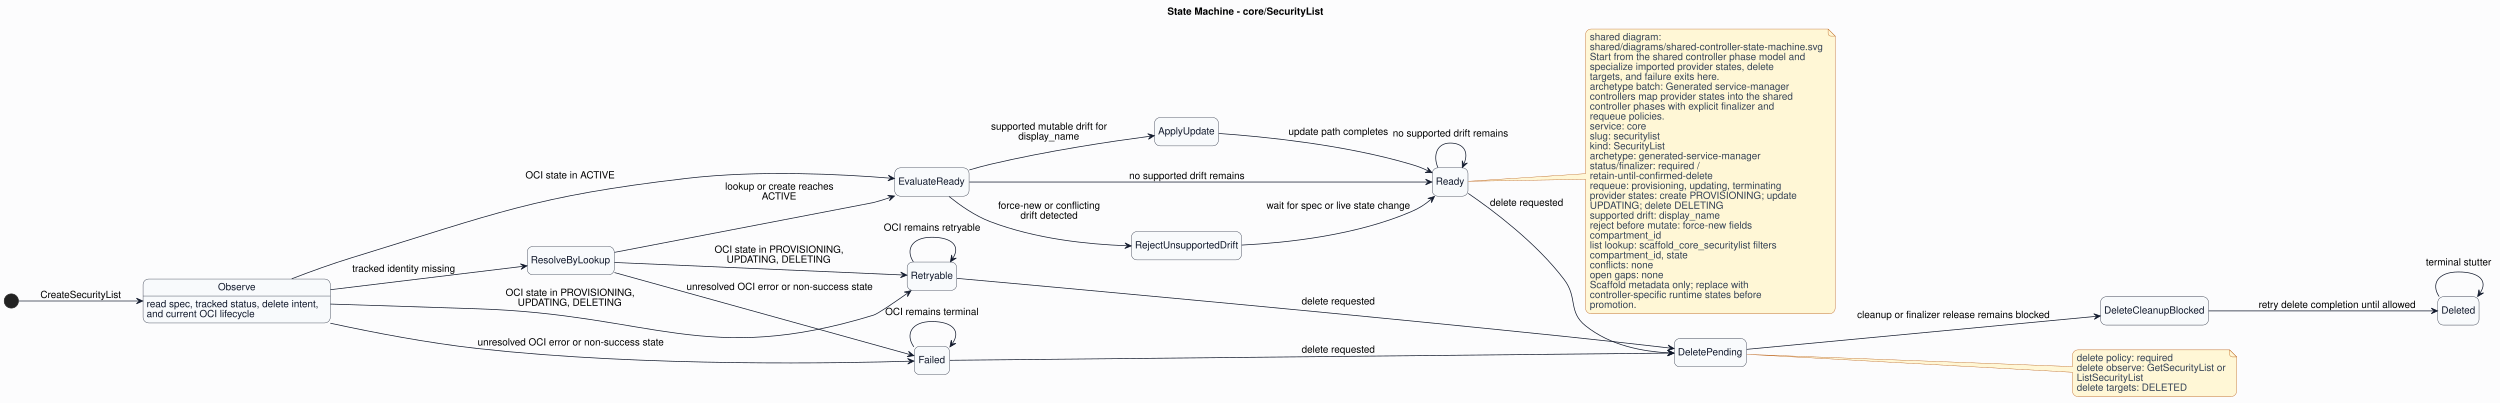
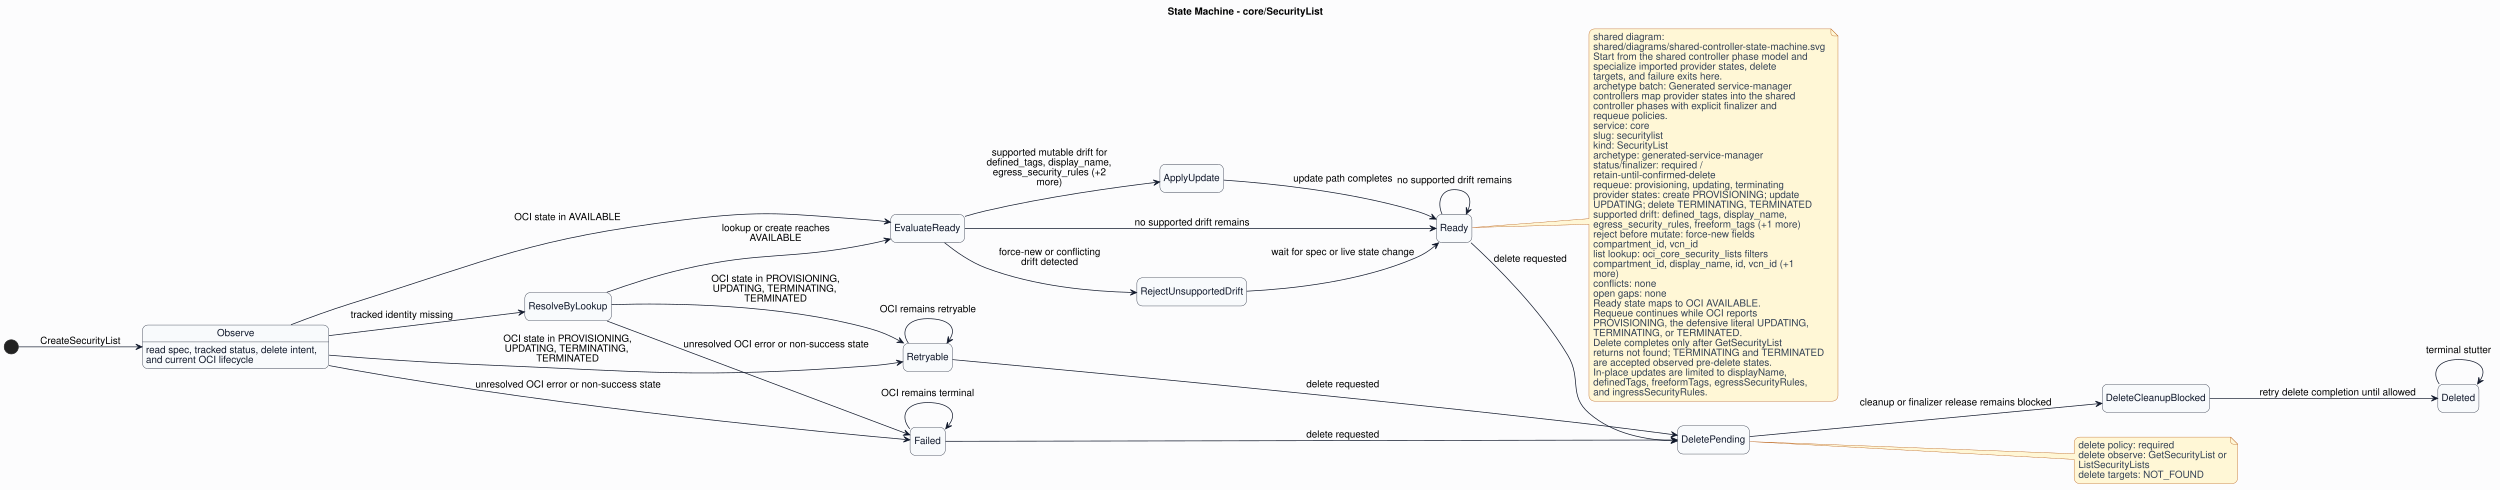
- <svg xmlns="http://www.w3.org/2000/svg" contentStyleType="text/css" data-diagram-type="STATE" height="569px" preserveAspectRatio="none" style="width:3530px;height:569px;background:#FCFCFD;" version="1.1" viewBox="0 0 3530 569" width="3530px" zoomAndPan="magnify">
+ <svg xmlns="http://www.w3.org/2000/svg" contentStyleType="text/css" data-diagram-type="STATE" height="695px" preserveAspectRatio="none" style="width:3546px;height:695px;background:#FCFCFD;" version="1.1" viewBox="0 0 3546 695" width="3546px" zoomAndPan="magnify">
  <defs />
  <g>
-     <rect fill="#FCFCFD" height="569" style="stroke:none;stroke-width:1;" width="3530" x="0" y="0" />
+     <rect fill="#FCFCFD" height="695" style="stroke:none;stroke-width:1;" width="3546" x="0" y="0" />
    <g class="title" data-source-line="10">
-       <text fill="#000000" font-family="Helvetica" font-size="14" font-weight="bold" lengthAdjust="spacing" textLength="220.179" x="1648.339" y="20.78">State Machine - core/SecurityList</text>
-     </g>
-     <g>
-       <rect fill="#F8FAFC" height="62" rx="8" ry="8" style="stroke:#0F172A;stroke-width:0.5;" width="264.364" x="202" y="394" />
-       <line style="stroke:#0F172A;stroke-width:0.5;" x1="202" x2="466.364" y1="418" y2="418" />
-       <text fill="#0F172A" font-family="Helvetica" font-size="14" lengthAdjust="spacing" textLength="52.91" x="307.727" y="409.78">Observe</text>
-       <text fill="#0F172A" font-family="Helvetica" font-size="14" lengthAdjust="spacing" textLength="244.364" x="207" y="433.78">read spec, tracked status, delete intent,</text>
-       <text fill="#0F172A" font-family="Helvetica" font-size="14" lengthAdjust="spacing" textLength="153.282" x="207" y="447.78">and current OCI lifecycle</text>
-     </g>
-     <rect fill="#F8FAFC" height="40" rx="8" ry="8" style="stroke:#0F172A;stroke-width:0.5;" width="104.951" x="1263.36" y="237" />
-     <text fill="#0F172A" font-family="Helvetica" font-size="14" lengthAdjust="spacing" textLength="94.951" x="1268.36" y="260.78">EvaluateReady</text>
-     <rect fill="#F8FAFC" height="40" rx="8" ry="8" style="stroke:#0F172A;stroke-width:0.5;" width="50.469" x="2022.32" y="237" />
-     <text fill="#0F172A" font-family="Helvetica" font-size="14" lengthAdjust="spacing" textLength="40.469" x="2027.32" y="260.78">Ready</text>
-     <rect fill="#F8FAFC" height="40" rx="8" ry="8" style="stroke:#0F172A;stroke-width:0.5;" width="69.917" x="1280.88" y="370" />
-     <text fill="#0F172A" font-family="Helvetica" font-size="14" lengthAdjust="spacing" textLength="59.917" x="1285.88" y="393.78">Retryable</text>
-     <rect fill="#F8FAFC" height="40" rx="8" ry="8" style="stroke:#0F172A;stroke-width:0.5;" width="50" x="1290.84" y="489" />
-     <text fill="#0F172A" font-family="Helvetica" font-size="14" lengthAdjust="spacing" textLength="38.131" x="1296.775" y="512.78">Failed</text>
-     <rect fill="#F8FAFC" height="40" rx="8" ry="8" style="stroke:#0F172A;stroke-width:0.5;" width="122.848" x="744.44" y="348" />
-     <text fill="#0F172A" font-family="Helvetica" font-size="14" lengthAdjust="spacing" textLength="112.848" x="749.44" y="371.78">ResolveByLookup</text>
-     <rect fill="#F8FAFC" height="40" rx="8" ry="8" style="stroke:#0F172A;stroke-width:0.5;" width="155.51" x="1597.56" y="327" />
-     <text fill="#0F172A" font-family="Helvetica" font-size="14" lengthAdjust="spacing" textLength="145.51" x="1602.56" y="350.78">RejectUnsupportedDrift</text>
-     <rect fill="#F8FAFC" height="40" rx="8" ry="8" style="stroke:#0F172A;stroke-width:0.5;" width="90.165" x="1630.23" y="166" />
-     <text fill="#0F172A" font-family="Helvetica" font-size="14" lengthAdjust="spacing" textLength="80.165" x="1635.23" y="189.78">ApplyUpdate</text>
-     <rect fill="#F8FAFC" height="40" rx="8" ry="8" style="stroke:#0F172A;stroke-width:0.5;" width="101.848" x="2364.1" y="478" />
-     <text fill="#0F172A" font-family="Helvetica" font-size="14" lengthAdjust="spacing" textLength="91.848" x="2369.1" y="501.78">DeletePending</text>
-     <rect fill="#F8FAFC" height="40" rx="8" ry="8" style="stroke:#0F172A;stroke-width:0.5;" width="58.255" x="3442.15" y="419" />
-     <text fill="#0F172A" font-family="Helvetica" font-size="14" lengthAdjust="spacing" textLength="48.255" x="3447.15" y="442.78">Deleted</text>
-     <rect fill="#F8FAFC" height="40" rx="8" ry="8" style="stroke:#0F172A;stroke-width:0.5;" width="152.427" x="2965.99" y="419" />
-     <text fill="#0F172A" font-family="Helvetica" font-size="14" lengthAdjust="spacing" textLength="142.427" x="2970.99" y="442.78">DeleteCleanupBlocked</text>
-     <ellipse cx="16" cy="425" fill="#222222" rx="10" ry="10" style="stroke:#222222;stroke-width:1;" />
+       <text fill="#000000" font-family="Helvetica" font-size="14" font-weight="bold" lengthAdjust="spacing" textLength="220.179" x="1656.204" y="20.78">State Machine - core/SecurityList</text>
+     </g>
+     <g class="entity" data-qualified-name="observe" id="ent0002">
+       <rect fill="#F8FAFC" height="62" rx="8" ry="8" style="stroke:#0F172A;stroke-width:0.5;" width="264.364" x="202" y="461" />
+       <line style="stroke:#0F172A;stroke-width:0.5;" x1="202" x2="466.364" y1="485" y2="485" />
+       <text fill="#0F172A" font-family="Helvetica" font-size="14" lengthAdjust="spacing" textLength="52.91" x="307.727" y="476.78">Observe</text>
+       <text fill="#0F172A" font-family="Helvetica" font-size="14" lengthAdjust="spacing" textLength="244.364" x="207" y="500.78">read spec, tracked status, delete intent,</text>
+       <text fill="#0F172A" font-family="Helvetica" font-size="14" lengthAdjust="spacing" textLength="153.282" x="207" y="514.78">and current OCI lifecycle</text>
+     </g>
+     <rect fill="#F8FAFC" height="40" rx="8" ry="8" style="stroke:#0F172A;stroke-width:0.5;" width="104.951" x="1263.36" y="304" />
+     <text fill="#0F172A" font-family="Helvetica" font-size="14" lengthAdjust="spacing" textLength="94.951" x="1268.36" y="327.78">EvaluateReady</text>
+     <rect fill="#F8FAFC" height="40" rx="8" ry="8" style="stroke:#0F172A;stroke-width:0.5;" width="50.469" x="2037.32" y="304" />
+     <text fill="#0F172A" font-family="Helvetica" font-size="14" lengthAdjust="spacing" textLength="40.469" x="2042.32" y="327.78">Ready</text>
+     <rect fill="#F8FAFC" height="40" rx="8" ry="8" style="stroke:#0F172A;stroke-width:0.5;" width="69.917" x="1280.88" y="487" />
+     <text fill="#0F172A" font-family="Helvetica" font-size="14" lengthAdjust="spacing" textLength="59.917" x="1285.88" y="510.78">Retryable</text>
+     <rect fill="#F8FAFC" height="40" rx="8" ry="8" style="stroke:#0F172A;stroke-width:0.5;" width="50" x="1290.84" y="606" />
+     <text fill="#0F172A" font-family="Helvetica" font-size="14" lengthAdjust="spacing" textLength="38.131" x="1296.775" y="629.78">Failed</text>
+     <rect fill="#F8FAFC" height="40" rx="8" ry="8" style="stroke:#0F172A;stroke-width:0.5;" width="122.848" x="744.44" y="415" />
+     <text fill="#0F172A" font-family="Helvetica" font-size="14" lengthAdjust="spacing" textLength="112.848" x="749.44" y="438.78">ResolveByLookup</text>
+     <rect fill="#F8FAFC" height="40" rx="8" ry="8" style="stroke:#0F172A;stroke-width:0.5;" width="155.51" x="1612.56" y="394" />
+     <text fill="#0F172A" font-family="Helvetica" font-size="14" lengthAdjust="spacing" textLength="145.51" x="1617.56" y="417.78">RejectUnsupportedDrift</text>
+     <rect fill="#F8FAFC" height="40" rx="8" ry="8" style="stroke:#0F172A;stroke-width:0.5;" width="90.165" x="1645.23" y="233" />
+     <text fill="#0F172A" font-family="Helvetica" font-size="14" lengthAdjust="spacing" textLength="80.165" x="1650.23" y="256.78">ApplyUpdate</text>
+     <rect fill="#F8FAFC" height="40" rx="8" ry="8" style="stroke:#0F172A;stroke-width:0.5;" width="101.848" x="2379.46" y="604" />
+     <text fill="#0F172A" font-family="Helvetica" font-size="14" lengthAdjust="spacing" textLength="91.848" x="2384.46" y="627.78">DeletePending</text>
+     <rect fill="#F8FAFC" height="40" rx="8" ry="8" style="stroke:#0F172A;stroke-width:0.5;" width="58.255" x="3457.87" y="545" />
+     <text fill="#0F172A" font-family="Helvetica" font-size="14" lengthAdjust="spacing" textLength="48.255" x="3462.87" y="568.78">Deleted</text>
+     <rect fill="#F8FAFC" height="40" rx="8" ry="8" style="stroke:#0F172A;stroke-width:0.5;" width="152.427" x="2981.72" y="545" />
+     <text fill="#0F172A" font-family="Helvetica" font-size="14" lengthAdjust="spacing" textLength="142.427" x="2986.72" y="568.78">DeleteCleanupBlocked</text>
+     <g class="start_entity" data-qualified-name=".start." data-source-line="32" id="ent0002">
+       <ellipse cx="16" cy="492" fill="#222222" rx="10" ry="10" style="stroke:#222222;stroke-width:1;" />
+     </g>
    <g class="entity" data-qualified-name="GMN2" data-source-line="55" id="ent0003">
-       <path d="M2238.78,49 L2238.78,245.2 L2073.1,255.99 L2238.78,253.2 L2238.78,435 A8,8 0 0 0 2246.78,443 L2583.261,443 A8,8 0 0 0 2591.261,435 L2591.261,51 L2581.261,41 L2246.78,41 A8,8 0 0 0 2238.78,49" fill="#FFF7D6" style="stroke:#B45309;stroke-width:0.5;" />
-       <path d="M2581.261,41 L2581.261,47 A4,4 0 0 0 2585.261,51 L2591.261,51 L2581.261,41" fill="#FFF7D6" style="stroke:#B45309;stroke-width:0.5;" />
-       <text fill="#334155" font-family="Helvetica" font-size="14" lengthAdjust="spacing" textLength="101.165" x="2244.78" y="56.78">shared diagram:</text>
-       <text fill="#334155" font-family="Helvetica" font-size="14" lengthAdjust="spacing" textLength="331.481" x="2244.78" y="70.78">shared/diagrams/shared-controller-state-machine.svg</text>
-       <text fill="#334155" font-family="Helvetica" font-size="14" lengthAdjust="spacing" textLength="304.274" x="2244.78" y="84.78">Start from the shared controller phase model and</text>
-       <text fill="#334155" font-family="Helvetica" font-size="14" lengthAdjust="spacing" textLength="261.468" x="2244.78" y="98.78">specialize imported provider states, delete</text>
-       <text fill="#334155" font-family="Helvetica" font-size="14" lengthAdjust="spacing" textLength="184.434" x="2244.78" y="112.78">targets, and failure exits here.</text>
-       <text fill="#334155" font-family="Helvetica" font-size="14" lengthAdjust="spacing" textLength="281.709" x="2244.78" y="126.78">archetype batch: Generated service-manager</text>
-       <text fill="#334155" font-family="Helvetica" font-size="14" lengthAdjust="spacing" textLength="287.923" x="2244.78" y="140.78">controllers map provider states into the shared</text>
-       <text fill="#334155" font-family="Helvetica" font-size="14" lengthAdjust="spacing" textLength="261.461" x="2244.78" y="154.78">controller phases with explicit finalizer and</text>
-       <text fill="#334155" font-family="Helvetica" font-size="14" lengthAdjust="spacing" textLength="105.848" x="2244.78" y="168.78">requeue policies.</text>
-       <text fill="#334155" font-family="Helvetica" font-size="14" lengthAdjust="spacing" textLength="79.358" x="2244.78" y="182.78">service: core</text>
-       <text fill="#334155" font-family="Helvetica" font-size="14" lengthAdjust="spacing" textLength="98.807" x="2244.78" y="196.78">slug: securitylist</text>
-       <text fill="#334155" font-family="Helvetica" font-size="14" lengthAdjust="spacing" textLength="105.82" x="2244.78" y="210.78">kind: SecurityList</text>
-       <text fill="#334155" font-family="Helvetica" font-size="14" lengthAdjust="spacing" textLength="241.24" x="2244.78" y="224.78">archetype: generated-service-manager</text>
-       <text fill="#334155" font-family="Helvetica" font-size="14" lengthAdjust="spacing" textLength="156.406" x="2244.78" y="238.78">status/finalizer: required /</text>
-       <text fill="#334155" font-family="Helvetica" font-size="14" lengthAdjust="spacing" textLength="174.303" x="2244.78" y="252.78">retain-until-confirmed-delete</text>
-       <text fill="#334155" font-family="Helvetica" font-size="14" lengthAdjust="spacing" textLength="272.398" x="2244.78" y="266.78">requeue: provisioning, updating, terminating</text>
-       <text fill="#334155" font-family="Helvetica" font-size="14" lengthAdjust="spacing" textLength="295.682" x="2244.78" y="280.78">provider states: create PROVISIONING; update</text>
-       <text fill="#334155" font-family="Helvetica" font-size="14" lengthAdjust="spacing" textLength="192.165" x="2244.78" y="294.78">UPDATING; delete DELETING</text>
-       <text fill="#334155" font-family="Helvetica" font-size="14" lengthAdjust="spacing" textLength="183.661" x="2244.78" y="308.78">supported drift: display_name</text>
-       <text fill="#334155" font-family="Helvetica" font-size="14" lengthAdjust="spacing" textLength="230.33" x="2244.78" y="322.78">reject before mutate: force-new fields</text>
-       <text fill="#334155" font-family="Helvetica" font-size="14" lengthAdjust="spacing" textLength="100.379" x="2244.78" y="336.78">compartment_id</text>
-       <text fill="#334155" font-family="Helvetica" font-size="14" lengthAdjust="spacing" textLength="263.772" x="2244.78" y="350.78">list lookup: scaffold_core_securitylist filters</text>
-       <text fill="#334155" font-family="Helvetica" font-size="14" lengthAdjust="spacing" textLength="138.51" x="2244.78" y="364.78">compartment_id, state</text>
-       <text fill="#334155" font-family="Helvetica" font-size="14" lengthAdjust="spacing" textLength="89.496" x="2244.78" y="378.78">conflicts: none</text>
-       <text fill="#334155" font-family="Helvetica" font-size="14" lengthAdjust="spacing" textLength="104.316" x="2244.78" y="392.78">open gaps: none</text>
-       <text fill="#334155" font-family="Helvetica" font-size="14" lengthAdjust="spacing" textLength="224.902" x="2244.78" y="406.78">Scaffold metadata only; replace with</text>
-       <text fill="#334155" font-family="Helvetica" font-size="14" lengthAdjust="spacing" textLength="244.323" x="2244.78" y="420.78">controller-specific runtime states before</text>
-       <text fill="#334155" font-family="Helvetica" font-size="14" lengthAdjust="spacing" textLength="66.144" x="2244.78" y="434.78">promotion.</text>
-     </g>
-     <g class="entity" data-qualified-name="GMN5" data-source-line="85" id="ent0006">
-       <path d="M2926.27,502 L2926.27,517.66 L2466.39,500.34 L2926.27,525.66 L2926.27,552 A8,8 0 0 0 2934.27,560 L3150.152,560 A8,8 0 0 0 3158.152,552 L3158.152,504 L3148.152,494 L2934.27,494 A8,8 0 0 0 2926.27,502" fill="#FFF7D6" style="stroke:#B45309;stroke-width:0.5;" />
-       <path d="M3148.152,494 L3148.152,500 A4,4 0 0 0 3152.152,504 L3158.152,504 L3148.152,494" fill="#FFF7D6" style="stroke:#B45309;stroke-width:0.5;" />
-       <text fill="#334155" font-family="Helvetica" font-size="14" lengthAdjust="spacing" textLength="136.972" x="2932.27" y="509.78">delete policy: required</text>
-       <text fill="#334155" font-family="Helvetica" font-size="14" lengthAdjust="spacing" textLength="210.882" x="2932.27" y="523.78">delete observe: GetSecurityList or</text>
-       <text fill="#334155" font-family="Helvetica" font-size="14" lengthAdjust="spacing" textLength="94.144" x="2932.27" y="537.78">ListSecurityList</text>
-       <text fill="#334155" font-family="Helvetica" font-size="14" lengthAdjust="spacing" textLength="157.185" x="2932.27" y="551.78">delete targets: DELETED</text>
+       <path d="M2253.78,49 L2253.78,310.14 L2088.12,322.72 L2253.78,318.14 L2253.78,561 A8,8 0 0 0 2261.78,569 L2598.986,569 A8,8 0 0 0 2606.986,561 L2606.986,51 L2596.986,41 L2261.78,41 A8,8 0 0 0 2253.78,49" fill="#FFF7D6" style="stroke:#B45309;stroke-width:0.5;" />
+       <path d="M2596.986,41 L2596.986,47 A4,4 0 0 0 2600.986,51 L2606.986,51 L2596.986,41" fill="#FFF7D6" style="stroke:#B45309;stroke-width:0.5;" />
+       <text fill="#334155" font-family="Helvetica" font-size="14" lengthAdjust="spacing" textLength="101.165" x="2259.78" y="56.78">shared diagram:</text>
+       <text fill="#334155" font-family="Helvetica" font-size="14" lengthAdjust="spacing" textLength="331.481" x="2259.78" y="70.78">shared/diagrams/shared-controller-state-machine.svg</text>
+       <text fill="#334155" font-family="Helvetica" font-size="14" lengthAdjust="spacing" textLength="304.274" x="2259.78" y="84.78">Start from the shared controller phase model and</text>
+       <text fill="#334155" font-family="Helvetica" font-size="14" lengthAdjust="spacing" textLength="261.468" x="2259.78" y="98.78">specialize imported provider states, delete</text>
+       <text fill="#334155" font-family="Helvetica" font-size="14" lengthAdjust="spacing" textLength="184.434" x="2259.78" y="112.78">targets, and failure exits here.</text>
+       <text fill="#334155" font-family="Helvetica" font-size="14" lengthAdjust="spacing" textLength="281.709" x="2259.78" y="126.78">archetype batch: Generated service-manager</text>
+       <text fill="#334155" font-family="Helvetica" font-size="14" lengthAdjust="spacing" textLength="287.923" x="2259.78" y="140.78">controllers map provider states into the shared</text>
+       <text fill="#334155" font-family="Helvetica" font-size="14" lengthAdjust="spacing" textLength="261.461" x="2259.78" y="154.78">controller phases with explicit finalizer and</text>
+       <text fill="#334155" font-family="Helvetica" font-size="14" lengthAdjust="spacing" textLength="105.848" x="2259.78" y="168.78">requeue policies.</text>
+       <text fill="#334155" font-family="Helvetica" font-size="14" lengthAdjust="spacing" textLength="79.358" x="2259.78" y="182.78">service: core</text>
+       <text fill="#334155" font-family="Helvetica" font-size="14" lengthAdjust="spacing" textLength="98.807" x="2259.78" y="196.78">slug: securitylist</text>
+       <text fill="#334155" font-family="Helvetica" font-size="14" lengthAdjust="spacing" textLength="105.82" x="2259.78" y="210.78">kind: SecurityList</text>
+       <text fill="#334155" font-family="Helvetica" font-size="14" lengthAdjust="spacing" textLength="241.24" x="2259.78" y="224.78">archetype: generated-service-manager</text>
+       <text fill="#334155" font-family="Helvetica" font-size="14" lengthAdjust="spacing" textLength="156.406" x="2259.78" y="238.78">status/finalizer: required /</text>
+       <text fill="#334155" font-family="Helvetica" font-size="14" lengthAdjust="spacing" textLength="174.303" x="2259.78" y="252.78">retain-until-confirmed-delete</text>
+       <text fill="#334155" font-family="Helvetica" font-size="14" lengthAdjust="spacing" textLength="272.398" x="2259.78" y="266.78">requeue: provisioning, updating, terminating</text>
+       <text fill="#334155" font-family="Helvetica" font-size="14" lengthAdjust="spacing" textLength="295.682" x="2259.78" y="280.78">provider states: create PROVISIONING; update</text>
+       <text fill="#334155" font-family="Helvetica" font-size="14" lengthAdjust="spacing" textLength="317.372" x="2259.78" y="294.78">UPDATING; delete TERMINATING, TERMINATED</text>
+       <text fill="#334155" font-family="Helvetica" font-size="14" lengthAdjust="spacing" textLength="275.509" x="2259.78" y="308.78">supported drift: defined_tags, display_name,</text>
+       <text fill="#334155" font-family="Helvetica" font-size="14" lengthAdjust="spacing" textLength="295.285" x="2259.78" y="322.78">egress_security_rules, freeform_tags (+1 more)</text>
+       <text fill="#334155" font-family="Helvetica" font-size="14" lengthAdjust="spacing" textLength="230.33" x="2259.78" y="336.78">reject before mutate: force-new fields</text>
+       <text fill="#334155" font-family="Helvetica" font-size="14" lengthAdjust="spacing" textLength="148.627" x="2259.78" y="350.78">compartment_id, vcn_id</text>
+       <text fill="#334155" font-family="Helvetica" font-size="14" lengthAdjust="spacing" textLength="248.206" x="2259.78" y="364.78">list lookup: oci_core_security_lists filters</text>
+       <text fill="#334155" font-family="Helvetica" font-size="14" lengthAdjust="spacing" textLength="285.981" x="2259.78" y="378.78">compartment_id, display_name, id, vcn_id (+1</text>
+       <text fill="#334155" font-family="Helvetica" font-size="14" lengthAdjust="spacing" textLength="36.559" x="2259.78" y="392.78">more)</text>
+       <text fill="#334155" font-family="Helvetica" font-size="14" lengthAdjust="spacing" textLength="89.496" x="2259.78" y="406.78">conflicts: none</text>
+       <text fill="#334155" font-family="Helvetica" font-size="14" lengthAdjust="spacing" textLength="104.316" x="2259.78" y="420.78">open gaps: none</text>
+       <text fill="#334155" font-family="Helvetica" font-size="14" lengthAdjust="spacing" textLength="240.447" x="2259.78" y="434.78">Ready state maps to OCI AVAILABLE.</text>
+       <text fill="#334155" font-family="Helvetica" font-size="14" lengthAdjust="spacing" textLength="232.682" x="2259.78" y="448.78">Requeue continues while OCI reports</text>
+       <text fill="#334155" font-family="Helvetica" font-size="14" lengthAdjust="spacing" textLength="311.206" x="2259.78" y="462.78">PROVISIONING, the defensive literal UPDATING,</text>
+       <text fill="#334155" font-family="Helvetica" font-size="14" lengthAdjust="spacing" textLength="215.448" x="2259.78" y="476.78">TERMINATING, or TERMINATED.</text>
+       <text fill="#334155" font-family="Helvetica" font-size="14" lengthAdjust="spacing" textLength="268.454" x="2259.78" y="490.78">Delete completes only after GetSecurityList</text>
+       <text fill="#334155" font-family="Helvetica" font-size="14" lengthAdjust="spacing" textLength="332.206" x="2259.78" y="504.78">returns not found; TERMINATING and TERMINATED</text>
+       <text fill="#334155" font-family="Helvetica" font-size="14" lengthAdjust="spacing" textLength="254.488" x="2259.78" y="518.78">are accepted observed pre-delete states.</text>
+       <text fill="#334155" font-family="Helvetica" font-size="14" lengthAdjust="spacing" textLength="276.254" x="2259.78" y="532.78">In-place updates are limited to displayName,</text>
+       <text fill="#334155" font-family="Helvetica" font-size="14" lengthAdjust="spacing" textLength="308.137" x="2259.78" y="546.78">definedTags, freeformTags, egressSecurityRules,</text>
+       <text fill="#334155" font-family="Helvetica" font-size="14" lengthAdjust="spacing" textLength="162.634" x="2259.78" y="560.78">and ingressSecurityRules.</text>
+     </g>
+     <g class="entity" data-qualified-name="GMN5" data-source-line="94" id="ent0006">
+       <path d="M2941.99,628 L2941.99,643.66 L2481.78,626.34 L2941.99,651.66 L2941.99,678 A8,8 0 0 0 2949.99,686 L3165.872,686 A8,8 0 0 0 3173.872,678 L3173.872,630 L3163.872,620 L2949.99,620 A8,8 0 0 0 2941.99,628" fill="#FFF7D6" style="stroke:#B45309;stroke-width:0.5;" />
+       <path d="M3163.872,620 L3163.872,626 A4,4 0 0 0 3167.872,630 L3173.872,630 L3163.872,620" fill="#FFF7D6" style="stroke:#B45309;stroke-width:0.5;" />
+       <text fill="#334155" font-family="Helvetica" font-size="14" lengthAdjust="spacing" textLength="136.972" x="2947.99" y="635.78">delete policy: required</text>
+       <text fill="#334155" font-family="Helvetica" font-size="14" lengthAdjust="spacing" textLength="210.882" x="2947.99" y="649.78">delete observe: GetSecurityList or</text>
+       <text fill="#334155" font-family="Helvetica" font-size="14" lengthAdjust="spacing" textLength="101.144" x="2947.99" y="663.78">ListSecurityLists</text>
+       <text fill="#334155" font-family="Helvetica" font-size="14" lengthAdjust="spacing" textLength="179.724" x="2947.99" y="677.78">delete targets: NOT_FOUND</text>
    </g>
    <g class="link" data-entity-1="ent0002" data-entity-2="ent0002" data-link-type="dependency" data-source-line="32" id="lnk3">
-       <path d="M26.46,425 C53.02,425 124.95,425 195.6,425" fill="none" id="*start*-to-observe" style="stroke:#0F172A;stroke-width:1;" />
-       <polygon fill="#0F172A" points="201.6,425,192.6,421,196.6,425,192.6,429,201.6,425" style="stroke:#0F172A;stroke-width:1;" />
-       <text fill="#000000" font-family="Helvetica" font-size="14" lengthAdjust="spacing" textLength="114.379" x="57" y="420.78">CreateSecurityList</text>
+       <path d="M26.46,492 C53.02,492 124.95,492 195.6,492" fill="none" id="*start*-to-observe" style="stroke:#0F172A;stroke-width:1;" />
+       <polygon fill="#0F172A" points="201.6,492,192.6,488,196.6,492,192.6,496,201.6,492" style="stroke:#0F172A;stroke-width:1;" />
+       <text fill="#000000" font-family="Helvetica" font-size="14" lengthAdjust="spacing" textLength="114.379" x="57" y="487.78">CreateSecurityList</text>
    </g>
    <g class="link" data-entity-1="ent0002" data-entity-2="ent0007" data-link-type="dependency" data-source-line="33" id="lnk4">
-       <path d="M466.64,409.05 C557.55,398.01 668.334,384.573 738.184,376.093" fill="none" id="observe-to-resolve_by_lookup" style="stroke:#0F172A;stroke-width:1;" />
-       <polygon fill="#0F172A" points="744.14,375.37,734.723,372.484,739.176,375.973,735.688,380.425,744.14,375.37" style="stroke:#0F172A;stroke-width:1;" />
-       <text fill="#000000" font-family="Helvetica" font-size="14" lengthAdjust="spacing" textLength="145.503" x="497.36" y="383.84">tracked identity missing</text>
+       <path d="M466.64,476.05 C557.55,465.01 668.334,451.573 738.184,443.093" fill="none" id="observe-to-resolve_by_lookup" style="stroke:#0F172A;stroke-width:1;" />
+       <polygon fill="#0F172A" points="744.14,442.37,734.723,439.484,739.176,442.973,735.688,447.425,744.14,442.37" style="stroke:#0F172A;stroke-width:1;" />
+       <text fill="#000000" font-family="Helvetica" font-size="14" lengthAdjust="spacing" textLength="145.503" x="497.36" y="450.84">tracked identity missing</text>
    </g>
    <g class="link" data-entity-1="ent0007" data-entity-2="ent0003" data-link-type="dependency" data-source-line="34" id="lnk5">
-       <path d="M867.78,356.3 C985.37,333.72 1232.26,286.3 1233.36,286 C1243.07,283.36 1247.604,282.054 1257.384,278.704" fill="none" id="resolve_by_lookup-to-evaluate_ready" style="stroke:#0F172A;stroke-width:1;" />
-       <polygon fill="#0F172A" points="1263.06,276.76,1253.249,275.892,1258.33,278.38,1255.842,283.461,1263.06,276.76" style="stroke:#0F172A;stroke-width:1;" />
-       <text fill="#000000" font-family="Helvetica" font-size="14" lengthAdjust="spacing" textLength="154.089" x="1023.86" y="267.78">lookup or create reaches</text>
-       <text fill="#000000" font-family="Helvetica" font-size="14" lengthAdjust="spacing" textLength="50.565" x="1075.622" y="281.78">ACTIVE</text>
+       <path d="M860.74,414.59 C891.81,403.51 931.84,390.4 968.36,382 C1084.2,355.36 1116.86,369.54 1233.36,346 C1242.99,344.06 1247.342,343.124 1257.112,340.594" fill="none" id="resolve_by_lookup-to-evaluate_ready" style="stroke:#0F172A;stroke-width:1;" />
+       <polygon fill="#0F172A" points="1262.92,339.09,1253.205,337.474,1258.08,340.343,1255.21,345.219,1262.92,339.09" style="stroke:#0F172A;stroke-width:1;" />
+       <text fill="#000000" font-family="Helvetica" font-size="14" lengthAdjust="spacing" textLength="154.089" x="1023.86" y="327.78">lookup or create reaches</text>
+       <text fill="#000000" font-family="Helvetica" font-size="14" lengthAdjust="spacing" textLength="75.489" x="1063.16" y="341.78">AVAILABLE</text>
    </g>
    <g class="link" data-entity-1="ent0007" data-entity-2="ent0005" data-link-type="dependency" data-source-line="35" id="lnk6">
-       <path d="M867.63,370.63 C975.21,375.29 1189.806,384.58 1274.596,388.26" fill="none" id="resolve_by_lookup-to-retryable" style="stroke:#0F172A;stroke-width:1;" />
-       <polygon fill="#0F172A" points="1280.59,388.52,1271.772,384.134,1275.595,388.303,1271.425,392.126,1280.59,388.52" style="stroke:#0F172A;stroke-width:1;" />
-       <text fill="#000000" font-family="Helvetica" font-size="14" lengthAdjust="spacing" textLength="184.379" x="1008.86" y="356.9">OCI state in PROVISIONING,</text>
-       <text fill="#000000" font-family="Helvetica" font-size="14" lengthAdjust="spacing" textLength="150.131" x="1025.984" y="370.9">UPDATING, DELETING</text>
+       <path d="M867.46,432.04 C951.3,429.6 1106.7,431.03 1233.36,466 C1250,470.59 1261.971,475.84 1276.291,483.64" fill="none" id="resolve_by_lookup-to-retryable" style="stroke:#0F172A;stroke-width:1;" />
+       <polygon fill="#0F172A" points="1281.56,486.51,1275.57,478.692,1277.169,484.118,1271.743,485.718,1281.56,486.51" style="stroke:#0F172A;stroke-width:1;" />
+       <text fill="#000000" font-family="Helvetica" font-size="14" lengthAdjust="spacing" textLength="184.379" x="1008.86" y="399.78">OCI state in PROVISIONING,</text>
+       <text fill="#000000" font-family="Helvetica" font-size="14" lengthAdjust="spacing" textLength="180.448" x="1010.825" y="413.78">UPDATING, TERMINATING,</text>
+       <text fill="#000000" font-family="Helvetica" font-size="14" lengthAdjust="spacing" textLength="91" x="1055.55" y="427.78">TERMINATED</text>
    </g>
    <g class="link" data-entity-1="ent0007" data-entity-2="ent0006" data-link-type="dependency" data-source-line="36" id="lnk7">
-       <path d="M867.63,384.87 C979.69,415.97 1208.579,479.505 1284.669,500.625" fill="none" id="resolve_by_lookup-to-failed" style="stroke:#0F172A;stroke-width:1;" />
-       <polygon fill="#0F172A" points="1290.45,502.23,1282.848,495.969,1285.632,500.893,1280.708,503.677,1290.45,502.23" style="stroke:#0F172A;stroke-width:1;" />
-       <text fill="#000000" font-family="Helvetica" font-size="14" lengthAdjust="spacing" textLength="263.778" x="969.36" y="409.39">unresolved OCI error or non-success state</text>
+       <path d="M861.23,455.44 C970.52,496.53 1207.404,585.598 1284.904,614.748" fill="none" id="resolve_by_lookup-to-failed" style="stroke:#0F172A;stroke-width:1;" />
+       <polygon fill="#0F172A" points="1290.52,616.86,1283.504,609.948,1285.84,615.1,1280.688,617.436,1290.52,616.86" style="stroke:#0F172A;stroke-width:1;" />
+       <text fill="#000000" font-family="Helvetica" font-size="14" lengthAdjust="spacing" textLength="263.778" x="969.36" y="492.56">unresolved OCI error or non-success state</text>
    </g>
    <g class="link" data-entity-1="ent0002" data-entity-2="ent0003" data-link-type="dependency" data-source-line="37" id="lnk8">
-       <path d="M411.96,393.64 C438.45,383.43 468.47,372.55 496.36,364 C702.5,300.82 754.22,277.06 968.36,252 C1072.33,239.83 1189.05,246.034 1256.99,251.554" fill="none" id="observe-to-evaluate_ready" style="stroke:#0F172A;stroke-width:1;" />
-       <polygon fill="#0F172A" points="1262.97,252.04,1254.323,247.324,1257.986,251.635,1253.676,255.298,1262.97,252.04" style="stroke:#0F172A;stroke-width:1;" />
-       <text fill="#000000" font-family="Helvetica" font-size="14" lengthAdjust="spacing" textLength="128.372" x="741.86" y="251.95">OCI state in ACTIVE</text>
+       <path d="M412.84,460.55 C439.14,450.45 468.82,439.65 496.36,431 C702.76,366.16 753.67,338.65 968.36,312 C1085.25,297.49 1115.9,303.4 1233.36,312 C1243.06,312.71 1247.405,313.079 1257.295,314.428" fill="none" id="observe-to-evaluate_ready" style="stroke:#0F172A;stroke-width:1;" />
+       <polygon fill="#0F172A" points="1263.24,315.24,1254.864,310.06,1258.286,314.564,1253.782,317.986,1263.24,315.24" style="stroke:#0F172A;stroke-width:1;" />
+       <text fill="#000000" font-family="Helvetica" font-size="14" lengthAdjust="spacing" textLength="153.296" x="729.36" y="312.24">OCI state in AVAILABLE</text>
    </g>
    <g class="link" data-entity-1="ent0002" data-entity-2="ent0005" data-link-type="dependency" data-source-line="38" id="lnk9">
-       <path d="M466.47,429.33 C529.11,431.38 605.11,433.85 673.36,436 C922.16,443.84 995.33,517.82 1233.36,445 C1239.36,443.17 1260.442,428.766 1281.472,413.886" fill="none" id="observe-to-retryable" style="stroke:#0F172A;stroke-width:1;" />
-       <polygon fill="#0F172A" points="1286.37,410.42,1276.713,412.353,1282.288,413.308,1281.333,418.884,1286.37,410.42" style="stroke:#0F172A;stroke-width:1;" />
-       <text fill="#000000" font-family="Helvetica" font-size="14" lengthAdjust="spacing" textLength="184.379" x="713.86" y="417.78">OCI state in PROVISIONING,</text>
-       <text fill="#000000" font-family="Helvetica" font-size="14" lengthAdjust="spacing" textLength="150.131" x="730.984" y="431.78">UPDATING, DELETING</text>
+       <path d="M466.76,503.78 C529.29,508.86 605.13,514.25 673.36,517 C922.05,527.02 985.14,537.18 1233.36,519 C1248.91,517.86 1260.055,516.469 1274.545,514.149" fill="none" id="observe-to-retryable" style="stroke:#0F172A;stroke-width:1;" />
+       <polygon fill="#0F172A" points="1280.47,513.2,1270.951,510.673,1275.533,513.99,1272.216,518.573,1280.47,513.2" style="stroke:#0F172A;stroke-width:1;" />
+       <text fill="#000000" font-family="Helvetica" font-size="14" lengthAdjust="spacing" textLength="184.379" x="713.86" y="484.78">OCI state in PROVISIONING,</text>
+       <text fill="#000000" font-family="Helvetica" font-size="14" lengthAdjust="spacing" textLength="180.448" x="715.825" y="498.78">UPDATING, TERMINATING,</text>
+       <text fill="#000000" font-family="Helvetica" font-size="14" lengthAdjust="spacing" textLength="91" x="760.549" y="512.78">TERMINATED</text>
    </g>
    <g class="link" data-entity-1="ent0002" data-entity-2="ent0006" data-link-type="dependency" data-source-line="39" id="lnk10">
-       <path d="M466.48,456.38 C528.78,469.89 604.51,484.32 673.36,492 C912.8,518.7 1199.453,512.602 1284.563,510.012" fill="none" id="observe-to-failed" style="stroke:#0F172A;stroke-width:1;" />
-       <polygon fill="#0F172A" points="1290.56,509.83,1281.443,506.106,1285.562,509.982,1281.686,514.102,1290.56,509.83" style="stroke:#0F172A;stroke-width:1;" />
-       <text fill="#000000" font-family="Helvetica" font-size="14" lengthAdjust="spacing" textLength="263.778" x="674.36" y="487.78">unresolved OCI error or non-success state</text>
+       <path d="M466.61,518.53 C476.67,520.43 486.67,522.27 496.36,524 C807.91,579.55 1185.553,614.674 1284.623,623.394" fill="none" id="observe-to-failed" style="stroke:#0F172A;stroke-width:1;" />
+       <polygon fill="#0F172A" points="1290.6,623.92,1281.985,619.146,1285.619,623.482,1281.284,627.115,1290.6,623.92" style="stroke:#0F172A;stroke-width:1;" />
+       <text fill="#000000" font-family="Helvetica" font-size="14" lengthAdjust="spacing" textLength="263.778" x="674.36" y="549.68">unresolved OCI error or non-success state</text>
    </g>
    <g class="link" data-entity-1="ent0003" data-entity-2="ent0008" data-link-type="dependency" data-source-line="40" id="lnk11">
-       <path d="M1340.06,277.48 C1355.49,289.89 1376.81,304.85 1398.32,313 C1462.53,337.35 1534.604,344.906 1591.304,347.026" fill="none" id="evaluate_ready-to-reject_unsupported_drift" style="stroke:#0F172A;stroke-width:1;" />
-       <polygon fill="#0F172A" points="1597.3,347.25,1588.456,342.916,1592.303,347.063,1588.157,350.911,1597.3,347.25" style="stroke:#0F172A;stroke-width:1;" />
-       <text fill="#000000" font-family="Helvetica" font-size="14" lengthAdjust="spacing" textLength="143.951" x="1409.32" y="294.78">force-new or conflicting</text>
-       <text fill="#000000" font-family="Helvetica" font-size="14" lengthAdjust="spacing" textLength="80.938" x="1440.827" y="308.78">drift detected</text>
+       <path d="M1339.7,344.25 C1355.15,356.73 1376.62,371.85 1398.32,380 C1467.6,406.02 1546.132,413.283 1606.192,414.853" fill="none" id="evaluate_ready-to-reject_unsupported_drift" style="stroke:#0F172A;stroke-width:1;" />
+       <polygon fill="#0F172A" points="1612.19,415.01,1603.298,410.776,1607.192,414.879,1603.089,418.773,1612.19,415.01" style="stroke:#0F172A;stroke-width:1;" />
+       <text fill="#000000" font-family="Helvetica" font-size="14" lengthAdjust="spacing" textLength="143.951" x="1416.82" y="361.78">force-new or conflicting</text>
+       <text fill="#000000" font-family="Helvetica" font-size="14" lengthAdjust="spacing" textLength="80.938" x="1448.327" y="375.78">drift detected</text>
    </g>
    <g class="link" data-entity-1="ent0008" data-entity-2="ent0004" data-link-type="dependency" data-source-line="41" id="lnk12">
-       <path d="M1753.32,346.06 C1819.2,342.77 1915.3,332 1992.32,299 C2004.36,293.84 2011.48,289.236 2020.92,281.246" fill="none" id="reject_unsupported_drift-to-ready" style="stroke:#0F172A;stroke-width:1;" />
-       <polygon fill="#0F172A" points="2025.5,277.37,2016.046,280.131,2021.684,280.6,2021.215,286.238,2025.5,277.37" style="stroke:#0F172A;stroke-width:1;" />
-       <text fill="#000000" font-family="Helvetica" font-size="14" lengthAdjust="spacing" textLength="203.882" x="1788.32" y="294.78">wait for spec or live state change</text>
+       <path d="M1768.32,413.06 C1834.2,409.77 1930.3,399 2007.32,366 C2019.36,360.84 2026.48,356.236 2035.92,348.246" fill="none" id="reject_unsupported_drift-to-ready" style="stroke:#0F172A;stroke-width:1;" />
+       <polygon fill="#0F172A" points="2040.5,344.37,2031.046,347.131,2036.684,347.6,2036.215,353.238,2040.5,344.37" style="stroke:#0F172A;stroke-width:1;" />
+       <text fill="#000000" font-family="Helvetica" font-size="14" lengthAdjust="spacing" textLength="203.882" x="1803.32" y="361.78">wait for spec or live state change</text>
    </g>
    <g class="link" data-entity-1="ent0003" data-entity-2="ent0009" data-link-type="dependency" data-source-line="42" id="lnk13">
-       <path d="M1368.72,239.96 C1378.49,237.07 1388.67,234.27 1398.32,232 C1479.17,212.95 1569.202,199.61 1624.032,192.33" fill="none" id="evaluate_ready-to-apply_update" style="stroke:#0F172A;stroke-width:1;" />
-       <polygon fill="#0F172A" points="1629.98,191.54,1620.532,188.759,1625.024,192.198,1621.585,196.69,1629.98,191.54" style="stroke:#0F172A;stroke-width:1;" />
-       <text fill="#000000" font-family="Helvetica" font-size="14" lengthAdjust="spacing" textLength="163.42" x="1399.32" y="183.09">supported mutable drift for</text>
-       <text fill="#000000" font-family="Helvetica" font-size="14" lengthAdjust="spacing" textLength="86.386" x="1437.837" y="197.09">display_name</text>
+       <path d="M1368.7,306.89 C1378.47,304.01 1388.66,301.23 1398.32,299 C1484.78,279.01 1581.754,265.703 1639.114,258.743" fill="none" id="evaluate_ready-to-apply_update" style="stroke:#0F172A;stroke-width:1;" />
+       <polygon fill="#0F172A" points="1645.07,258.02,1635.654,255.133,1640.106,258.622,1636.617,263.075,1645.07,258.02" style="stroke:#0F172A;stroke-width:1;" />
+       <text fill="#000000" font-family="Helvetica" font-size="14" lengthAdjust="spacing" textLength="163.42" x="1406.727" y="220.66">supported mutable drift for</text>
+       <text fill="#000000" font-family="Helvetica" font-size="14" lengthAdjust="spacing" textLength="178.233" x="1399.32" y="234.66">defined_tags, display_name,</text>
+       <text fill="#000000" font-family="Helvetica" font-size="14" lengthAdjust="spacing" textLength="160.685" x="1408.094" y="248.66">egress_security_rules (+2</text>
+       <text fill="#000000" font-family="Helvetica" font-size="14" lengthAdjust="spacing" textLength="36.559" x="1470.157" y="262.66">more)</text>
    </g>
    <g class="link" data-entity-1="ent0009" data-entity-2="ent0004" data-link-type="dependency" data-source-line="43" id="lnk14">
-       <path d="M1720.88,188.45 C1782.86,192.76 1898.1,204.07 1992.32,232 C2002.36,234.98 2007.503,236.9 2016.612,241.28" fill="none" id="apply_update-to-ready" style="stroke:#0F172A;stroke-width:1;" />
-       <polygon fill="#0F172A" points="2022.02,243.88,2015.642,236.375,2017.514,241.714,2012.176,243.585,2022.02,243.88" style="stroke:#0F172A;stroke-width:1;" />
-       <text fill="#000000" font-family="Helvetica" font-size="14" lengthAdjust="spacing" textLength="141.654" x="1819.32" y="190.45">update path completes</text>
+       <path d="M1735.88,255.45 C1797.86,259.76 1913.1,271.07 2007.32,299 C2017.36,301.98 2022.503,303.9 2031.612,308.28" fill="none" id="apply_update-to-ready" style="stroke:#0F172A;stroke-width:1;" />
+       <polygon fill="#0F172A" points="2037.02,310.88,2030.642,303.375,2032.514,308.714,2027.176,310.585,2037.02,310.88" style="stroke:#0F172A;stroke-width:1;" />
+       <text fill="#000000" font-family="Helvetica" font-size="14" lengthAdjust="spacing" textLength="141.654" x="1834.32" y="257.45">update path completes</text>
    </g>
    <g class="link" data-entity-1="ent0003" data-entity-2="ent0004" data-link-type="dependency" data-source-line="44" id="lnk15">
-       <path d="M1368.73,257 C1513.46,257 1911.77,257 2015.86,257" fill="none" id="evaluate_ready-to-ready" style="stroke:#0F172A;stroke-width:1;" />
-       <polygon fill="#0F172A" points="2021.86,257,2012.86,253,2016.86,257,2012.86,261,2021.86,257" style="stroke:#0F172A;stroke-width:1;" />
-       <text fill="#000000" font-family="Helvetica" font-size="14" lengthAdjust="spacing" textLength="162.641" x="1594.32" y="252.78">no supported drift remains</text>
+       <path d="M1368.62,324 C1515.56,324 1925.41,324 2030.95,324" fill="none" id="evaluate_ready-to-ready" style="stroke:#0F172A;stroke-width:1;" />
+       <polygon fill="#0F172A" points="2036.95,324,2027.95,320,2031.95,324,2027.95,328,2036.95,324" style="stroke:#0F172A;stroke-width:1;" />
+       <text fill="#000000" font-family="Helvetica" font-size="14" lengthAdjust="spacing" textLength="162.641" x="1609.32" y="319.78">no supported drift remains</text>
    </g>
    <g class="link" data-entity-1="ent0004" data-entity-2="ent0004" data-link-type="dependency" data-source-line="45" id="lnk16">
-       <path d="M2030.35,236.69 C2023,219.73 2028.74,202 2047.55,202 C2066.36,202 2074.486,214.225 2067.136,231.185" fill="none" id="ready-to-ready" style="stroke:#0F172A;stroke-width:1;" />
-       <polygon fill="#0F172A" points="2064.75,236.69,2071.999,230.023,2066.738,232.102,2064.659,226.842,2064.75,236.69" style="stroke:#0F172A;stroke-width:1;" />
-       <text fill="#000000" font-family="Helvetica" font-size="14" lengthAdjust="spacing" textLength="162.641" x="1966.55" y="192.78">no supported drift remains</text>
+       <path d="M2045.35,303.69 C2038,286.73 2043.74,269 2062.55,269 C2081.36,269 2089.486,281.225 2082.136,298.185" fill="none" id="ready-to-ready" style="stroke:#0F172A;stroke-width:1;" />
+       <polygon fill="#0F172A" points="2079.75,303.69,2086.999,297.023,2081.738,299.102,2079.659,293.842,2079.75,303.69" style="stroke:#0F172A;stroke-width:1;" />
+       <text fill="#000000" font-family="Helvetica" font-size="14" lengthAdjust="spacing" textLength="162.641" x="1981.55" y="259.78">no supported drift remains</text>
    </g>
    <g class="link" data-entity-1="ent0005" data-entity-2="ent0005" data-link-type="dependency" data-source-line="46" id="lnk17">
-       <path d="M1289.63,369.69 C1278.42,352.73 1287.16,335 1315.84,335 C1344.52,335 1356.556,347.723 1345.356,364.683" fill="none" id="retryable-to-retryable" style="stroke:#0F172A;stroke-width:1;" />
-       <polygon fill="#0F172A" points="1342.05,369.69,1350.347,364.384,1344.805,365.518,1343.672,359.976,1342.05,369.69" style="stroke:#0F172A;stroke-width:1;" />
-       <text fill="#000000" font-family="Helvetica" font-size="14" lengthAdjust="spacing" textLength="136.931" x="1247.84" y="325.78">OCI remains retryable</text>
+       <path d="M1288.44,486.69 C1276.72,469.73 1285.86,452 1315.84,452 C1345.82,452 1358.371,464.794 1346.651,481.754" fill="none" id="retryable-to-retryable" style="stroke:#0F172A;stroke-width:1;" />
+       <polygon fill="#0F172A" points="1343.24,486.69,1351.647,481.56,1346.082,482.577,1345.066,477.012,1343.24,486.69" style="stroke:#0F172A;stroke-width:1;" />
+       <text fill="#000000" font-family="Helvetica" font-size="14" lengthAdjust="spacing" textLength="136.931" x="1247.84" y="442.78">OCI remains retryable</text>
    </g>
    <g class="link" data-entity-1="ent0006" data-entity-2="ent0006" data-link-type="dependency" data-source-line="47" id="lnk18">
-       <path d="M1290.41,489.83 C1278.04,472.53 1286.52,454 1315.84,454 C1345.16,454 1357.13,467.649 1344.76,484.949" fill="none" id="failed-to-failed" style="stroke:#0F172A;stroke-width:1;" />
-       <polygon fill="#0F172A" points="1341.27,489.83,1349.758,484.836,1344.178,485.763,1343.251,480.182,1341.27,489.83" style="stroke:#0F172A;stroke-width:1;" />
-       <text fill="#000000" font-family="Helvetica" font-size="14" lengthAdjust="spacing" textLength="132.255" x="1249.84" y="444.78">OCI remains terminal</text>
+       <path d="M1290.37,608.26 C1275.85,590.56 1284.34,571 1315.84,571 C1347.34,571 1359.635,585.921 1345.115,603.621" fill="none" id="failed-to-failed" style="stroke:#0F172A;stroke-width:1;" />
+       <polygon fill="#0F172A" points="1341.31,608.26,1350.111,603.839,1344.481,604.394,1343.926,598.765,1341.31,608.26" style="stroke:#0F172A;stroke-width:1;" />
+       <text fill="#000000" font-family="Helvetica" font-size="14" lengthAdjust="spacing" textLength="132.255" x="1249.84" y="561.78">OCI remains terminal</text>
    </g>
    <g class="link" data-entity-1="ent0004" data-entity-2="ent0010" data-link-type="dependency" data-source-line="48" id="lnk19">
-       <path d="M2073.15,273.1 C2107.34,296.49 2169.44,342.82 2208.78,395 C2227.94,420.4 2213.96,440.09 2238.78,460 C2274,488.24 2319.548,496.364 2357.628,498.374" fill="none" id="ready-to-delete_pending" style="stroke:#0F172A;stroke-width:1;" />
-       <polygon fill="#0F172A" points="2363.62,498.69,2354.843,494.221,2358.627,498.426,2354.422,502.21,2363.62,498.69" style="stroke:#0F172A;stroke-width:1;" />
-       <text fill="#000000" font-family="Helvetica" font-size="14" lengthAdjust="spacing" textLength="104.303" x="2103.78" y="290.67">delete requested</text>
+       <path d="M2086.46,344.3 C2120.55,375.59 2184.8,438.83 2223.78,504 C2243.7,537.3 2224.52,560.51 2253.78,586 C2288.12,615.91 2334.414,623.84 2373.004,625.32" fill="none" id="ready-to-delete_pending" style="stroke:#0F172A;stroke-width:1;" />
+       <polygon fill="#0F172A" points="2379,625.55,2370.16,621.208,2374.004,625.358,2369.853,629.202,2379,625.55" style="stroke:#0F172A;stroke-width:1;" />
+       <text fill="#000000" font-family="Helvetica" font-size="14" lengthAdjust="spacing" textLength="104.303" x="2118.78" y="371.35">delete requested</text>
    </g>
    <g class="link" data-entity-1="ent0005" data-entity-2="ent0010" data-link-type="dependency" data-source-line="49" id="lnk20">
-       <path d="M1351.3,393.08 C1470.3,403.74 1874.97,440.39 2208.78,475 C2261.75,480.49 2316.36,486.663 2357.899,491.453" fill="none" id="retryable-to-delete_pending" style="stroke:#0F172A;stroke-width:1;" />
-       <polygon fill="#0F172A" points="2363.86,492.14,2355.378,487.135,2358.893,491.567,2354.461,495.083,2363.86,492.14" style="stroke:#0F172A;stroke-width:1;" />
-       <text fill="#000000" font-family="Helvetica" font-size="14" lengthAdjust="spacing" textLength="104.303" x="1837.82" y="429.91">delete requested</text>
+       <path d="M1351.05,510.11 C1471.03,521.09 1883.76,559.45 2223.78,598 C2276.87,604.02 2331.601,611.017 2373.211,616.497" fill="none" id="retryable-to-delete_pending" style="stroke:#0F172A;stroke-width:1;" />
+       <polygon fill="#0F172A" points="2379.16,617.28,2370.759,612.139,2374.203,616.627,2369.715,620.071,2379.16,617.28" style="stroke:#0F172A;stroke-width:1;" />
+       <text fill="#000000" font-family="Helvetica" font-size="14" lengthAdjust="spacing" textLength="104.303" x="1852.82" y="549.28">delete requested</text>
    </g>
    <g class="link" data-entity-1="ent0006" data-entity-2="ent0010" data-link-type="dependency" data-source-line="50" id="lnk21">
-       <path d="M1341.29,508.75 C1480.18,507.36 2164.3,500.5 2357.62,498.57" fill="none" id="failed-to-delete_pending" style="stroke:#0F172A;stroke-width:1;" />
-       <polygon fill="#0F172A" points="2363.62,498.51,2354.581,494.6,2358.62,498.56,2354.66,502.6,2363.62,498.51" style="stroke:#0F172A;stroke-width:1;" />
-       <text fill="#000000" font-family="Helvetica" font-size="14" lengthAdjust="spacing" textLength="104.303" x="1837.82" y="498.02">delete requested</text>
+       <path d="M1341.11,625.96 C1480.93,625.71 2178.16,624.451 2373.17,624.101" fill="none" id="failed-to-delete_pending" style="stroke:#0F172A;stroke-width:1;" />
+       <polygon fill="#0F172A" points="2379.17,624.09,2370.163,620.106,2374.17,624.099,2370.177,628.106,2379.17,624.09" style="stroke:#0F172A;stroke-width:1;" />
+       <text fill="#000000" font-family="Helvetica" font-size="14" lengthAdjust="spacing" textLength="104.303" x="1852.82" y="620.55">delete requested</text>
    </g>
    <g class="link" data-entity-1="ent0010" data-entity-2="ent0012" data-link-type="dependency" data-source-line="51" id="lnk22">
-       <path d="M2466.39,493.25 C2575.95,482.91 2830.456,458.884 2959.756,446.684" fill="none" id="delete_pending-to-delete_cleanup_blocked" style="stroke:#0F172A;stroke-width:1;" />
-       <polygon fill="#0F172A" points="2965.73,446.12,2956.394,442.983,2960.752,446.59,2957.146,450.948,2965.73,446.12" style="stroke:#0F172A;stroke-width:1;" />
-       <text fill="#000000" font-family="Helvetica" font-size="14" lengthAdjust="spacing" textLength="273.144" x="2622.27" y="449.04">cleanup or finalizer release remains blocked</text>
+       <path d="M2481.78,619.25 C2591.41,608.91 2846.066,584.883 2975.436,572.683" fill="none" id="delete_pending-to-delete_cleanup_blocked" style="stroke:#0F172A;stroke-width:1;" />
+       <polygon fill="#0F172A" points="2981.41,572.12,2972.074,568.983,2976.432,572.589,2972.825,576.947,2981.41,572.12" style="stroke:#0F172A;stroke-width:1;" />
+       <text fill="#000000" font-family="Helvetica" font-size="14" lengthAdjust="spacing" textLength="273.144" x="2637.99" y="575.04">cleanup or finalizer release remains blocked</text>
    </g>
    <g class="link" data-entity-1="ent0012" data-entity-2="ent0011" data-link-type="dependency" data-source-line="52" id="lnk23">
-       <path d="M3118.57,439 C3214.84,439 3370.75,439 3435.88,439" fill="none" id="delete_cleanup_blocked-to-deleted" style="stroke:#0F172A;stroke-width:1;" />
-       <polygon fill="#0F172A" points="3441.88,439,3432.88,435,3436.88,439,3432.88,443,3441.88,439" style="stroke:#0F172A;stroke-width:1;" />
-       <text fill="#000000" font-family="Helvetica" font-size="14" lengthAdjust="spacing" textLength="222.565" x="3189.15" y="434.78">retry delete completion until allowed</text>
+       <path d="M3134.3,565 C3230.56,565 3386.47,565 3451.6,565" fill="none" id="delete_cleanup_blocked-to-deleted" style="stroke:#0F172A;stroke-width:1;" />
+       <polygon fill="#0F172A" points="3457.6,565,3448.6,561,3452.6,565,3448.6,569,3457.6,565" style="stroke:#0F172A;stroke-width:1;" />
+       <text fill="#000000" font-family="Helvetica" font-size="14" lengthAdjust="spacing" textLength="222.565" x="3204.87" y="560.78">retry delete completion until allowed</text>
    </g>
    <g class="link" data-entity-1="ent0011" data-entity-2="ent0011" data-link-type="dependency" data-source-line="53" id="lnk24">
-       <path d="M3444.08,418.69 C3432.46,401.73 3441.53,384 3471.27,384 C3501.02,384 3513.481,396.78 3501.861,413.74" fill="none" id="deleted-to-deleted" style="stroke:#0F172A;stroke-width:1;" />
-       <polygon fill="#0F172A" points="3498.47,418.69,3506.857,413.526,3501.296,414.565,3500.257,409.005,3498.47,418.69" style="stroke:#0F172A;stroke-width:1;" />
-       <text fill="#000000" font-family="Helvetica" font-size="14" lengthAdjust="spacing" textLength="92.586" x="3425.27" y="374.78">terminal stutter</text>
+       <path d="M3459.81,544.69 C3448.19,527.73 3457.25,510 3487,510 C3516.75,510 3529.201,522.78 3517.581,539.74" fill="none" id="deleted-to-deleted" style="stroke:#0F172A;stroke-width:1;" />
+       <polygon fill="#0F172A" points="3514.19,544.69,3522.577,539.526,3517.016,540.565,3515.977,535.005,3514.19,544.69" style="stroke:#0F172A;stroke-width:1;" />
+       <text fill="#000000" font-family="Helvetica" font-size="14" lengthAdjust="spacing" textLength="92.586" x="3441" y="500.78">terminal stutter</text>
    </g>
  </g>
</svg>
